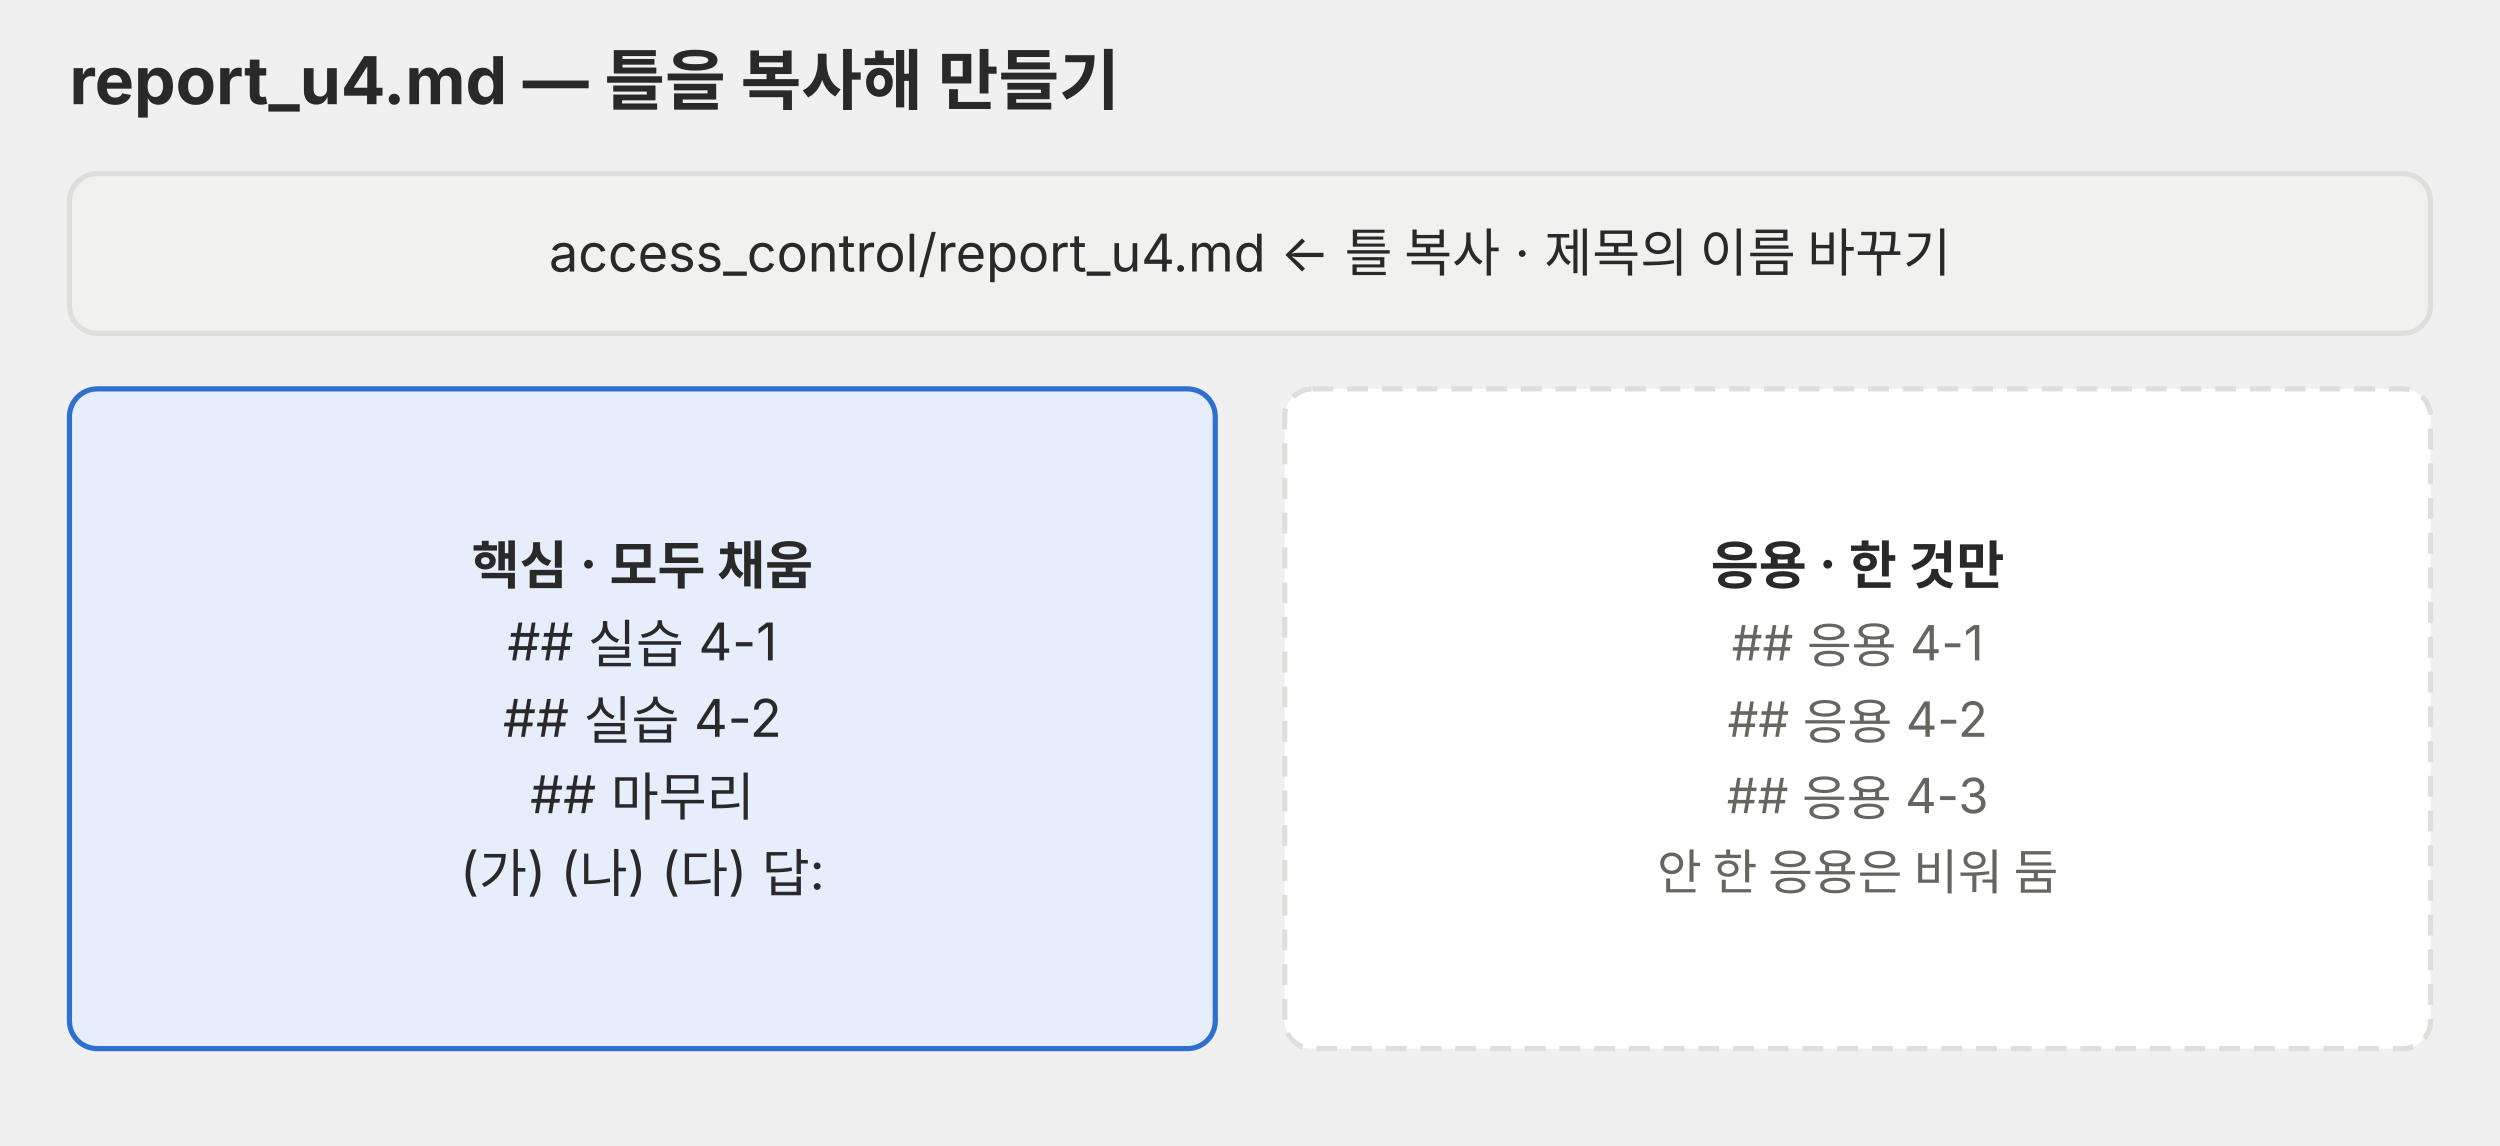
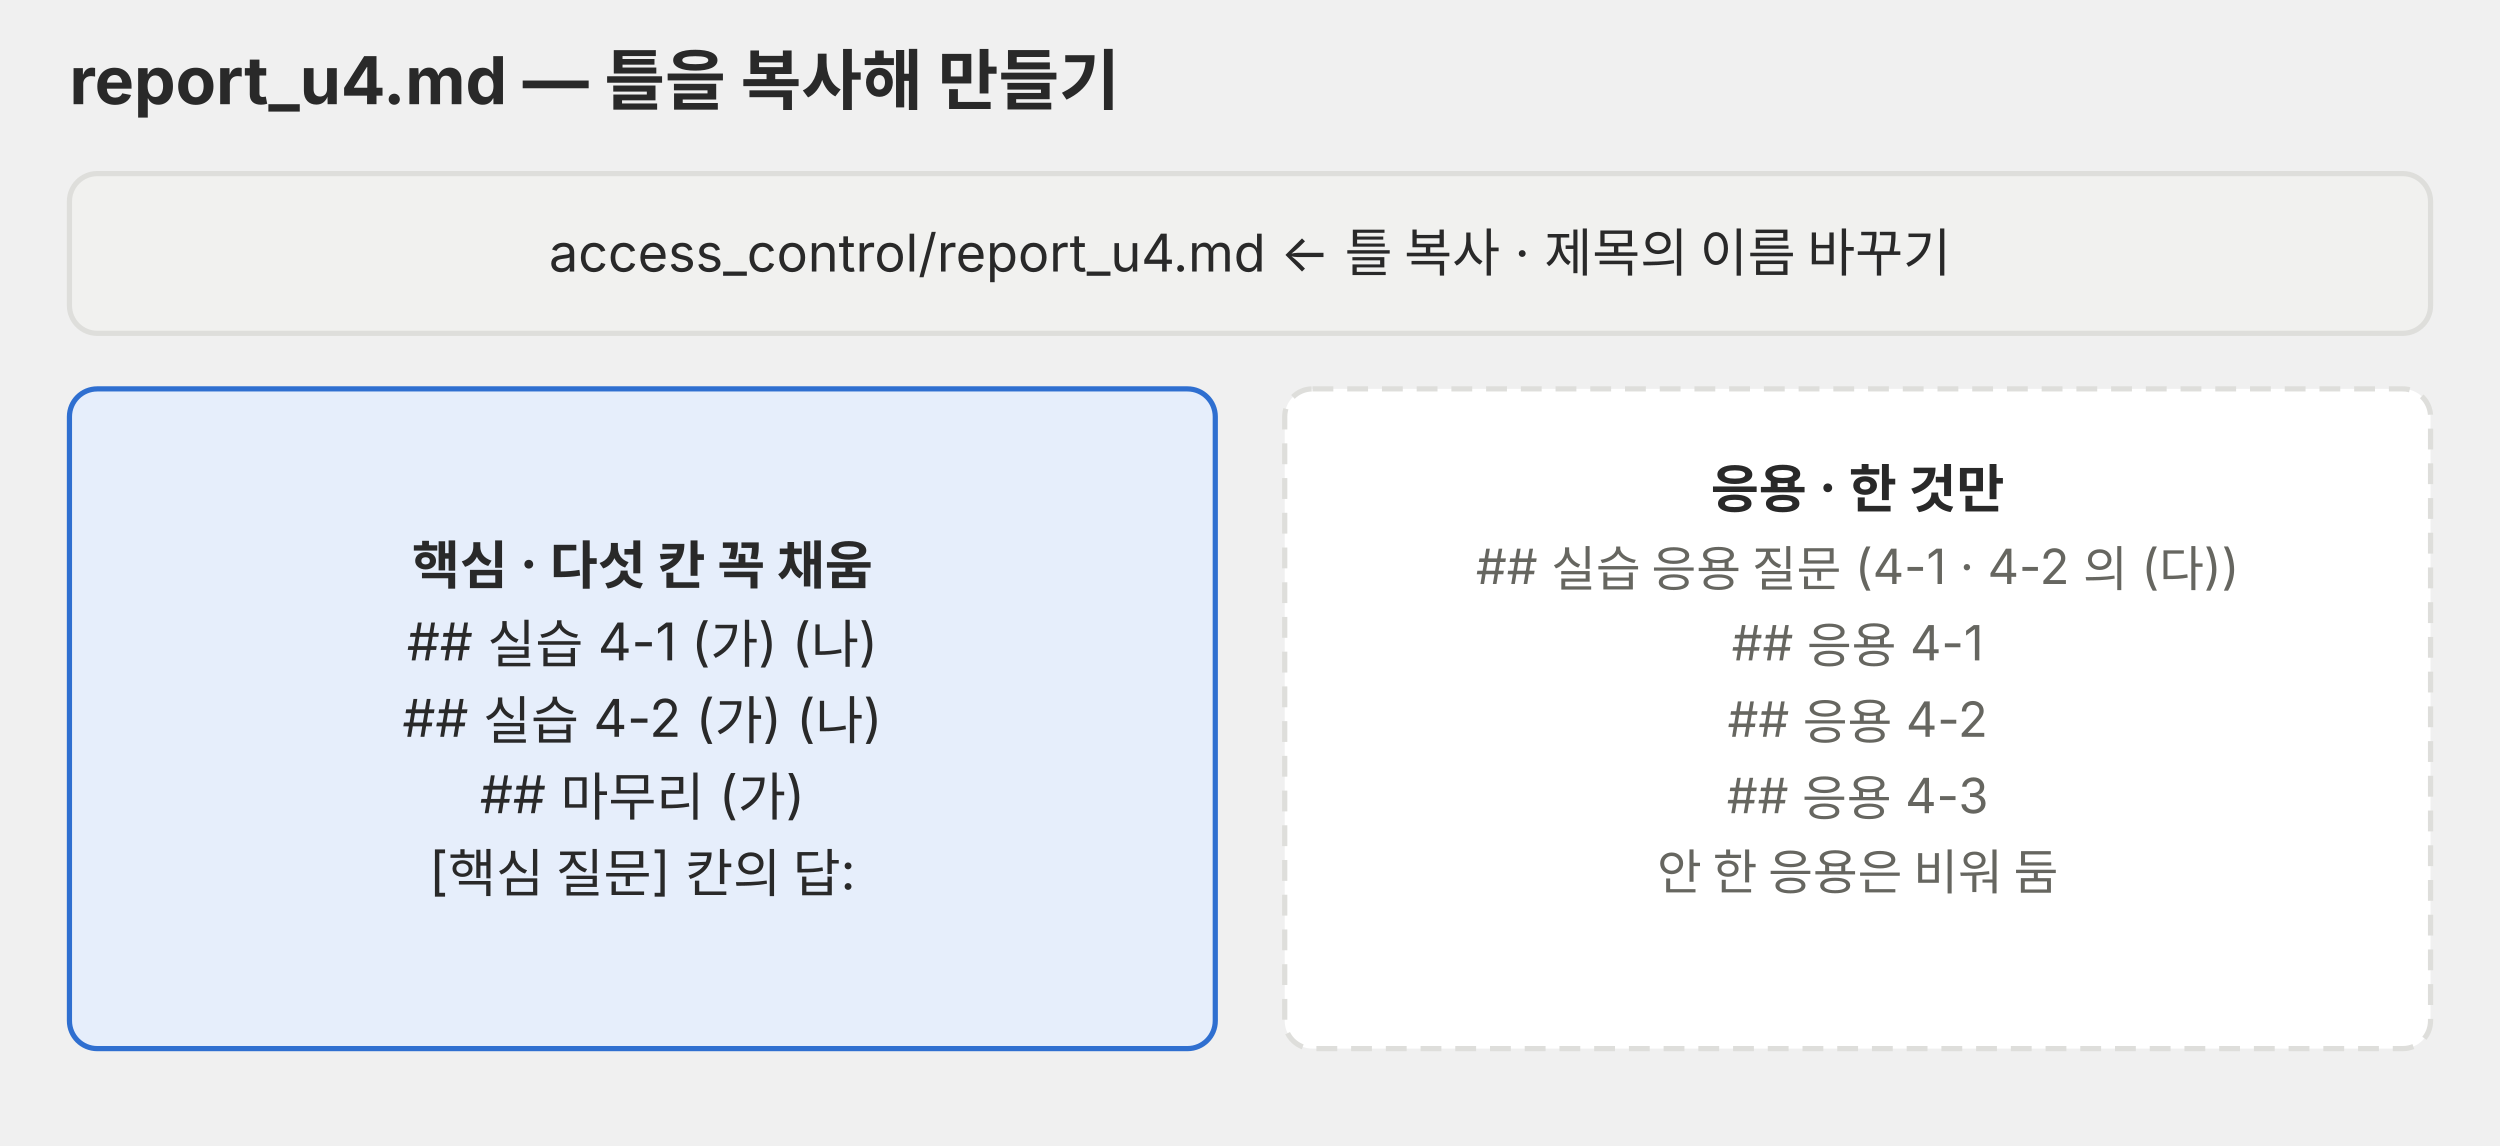
<svg xmlns="http://www.w3.org/2000/svg" viewBox="0 0 720 330" role="img">
  <defs>
    <marker id="a-p01" viewBox="0 0 10 10" refX="9" refY="5" markerWidth="7" markerHeight="7" orient="auto-start-reverse">
      <path d="M0,0 L10,5 L0,10 z" fill="#666660" />
    </marker>
  </defs>
  <g font-family="Pretendard, 'Noto Sans KR', -apple-system, 'Segoe UI', sans-serif">
    <text x="20" y="30" font-size="19" fill="#292929" font-weight="700">report_u4.md — 틀을 복사해 만들기</text>
    <rect x="20" y="50" width="680" height="46" rx="8" fill="#f1f1ef" stroke="#dededb" stroke-width="1.5" />
    <text x="360.0" y="78.2" font-size="15" fill="#292929" text-anchor="middle">access_control/report_u4.md  ← 틀 복사 · 제목의 이름 바꾸기</text>
    <rect x="20" y="112" width="330" height="190" rx="8" fill="#e6eefb" stroke="#2f6fd0" stroke-width="1.5" />
-     <text x="185.0" y="168.2" font-size="15" fill="#292929" text-anchor="middle" font-weight="700">핵심 · 모두 채움</text>
-     <text x="185.0" y="190.2" font-size="15" fill="#292929" text-anchor="middle">## 실습 4-1</text>
-     <text x="185.0" y="212.2" font-size="15" fill="#292929" text-anchor="middle">## 실습 4-2</text>
-     <text x="185.0" y="234.2" font-size="15" fill="#292929" text-anchor="middle">## 마무리</text>
-     <text x="185.0" y="256.2" font-size="15" fill="#292929" text-anchor="middle">(가) (나) (다) 답:</text>
+     <text x="185.0" y="168.2" font-size="15" fill="#292929" text-anchor="middle" font-weight="700">핵심 · 다섯 칸 꼭 채움</text>
+     <text x="185.0" y="190.2" font-size="15" fill="#292929" text-anchor="middle">## 실습 4-1 (가) (나)</text>
+     <text x="185.0" y="212.2" font-size="15" fill="#292929" text-anchor="middle">## 실습 4-2 (가) (나)</text>
+     <text x="185.0" y="234.2" font-size="15" fill="#292929" text-anchor="middle">## 마무리 (가)</text>
+     <text x="185.0" y="256.2" font-size="15" fill="#292929" text-anchor="middle">[핵심 질문] 칸의 답:</text>
    <rect x="370" y="112" width="330" height="190" rx="8" fill="#ffffff" stroke="#dededb" stroke-width="1.5" stroke-dasharray="6 4" />
-     <text x="535.0" y="168.2" font-size="15" fill="#292929" text-anchor="middle" font-weight="700">응용 · 한 것만</text>
+     <text x="535.0" y="146.2" font-size="15" fill="#292929" text-anchor="middle" font-weight="700">응용 · 한 것만</text>
+     <text x="535.0" y="168.2" font-size="14" fill="#666660" text-anchor="middle">## 실습 응용 질문 (4-1 · 4-2 의 (다))</text>
    <text x="535.0" y="190.2" font-size="14" fill="#666660" text-anchor="middle">## 응용 4-1</text>
    <text x="535.0" y="212.2" font-size="14" fill="#666660" text-anchor="middle">## 응용 4-2</text>
    <text x="535.0" y="234.2" font-size="14" fill="#666660" text-anchor="middle">## 응용 4-3</text>
    <text x="535.0" y="256.2" font-size="14" fill="#666660" text-anchor="middle">안 한 응용은 비워 둠</text>
  </g>
</svg>
